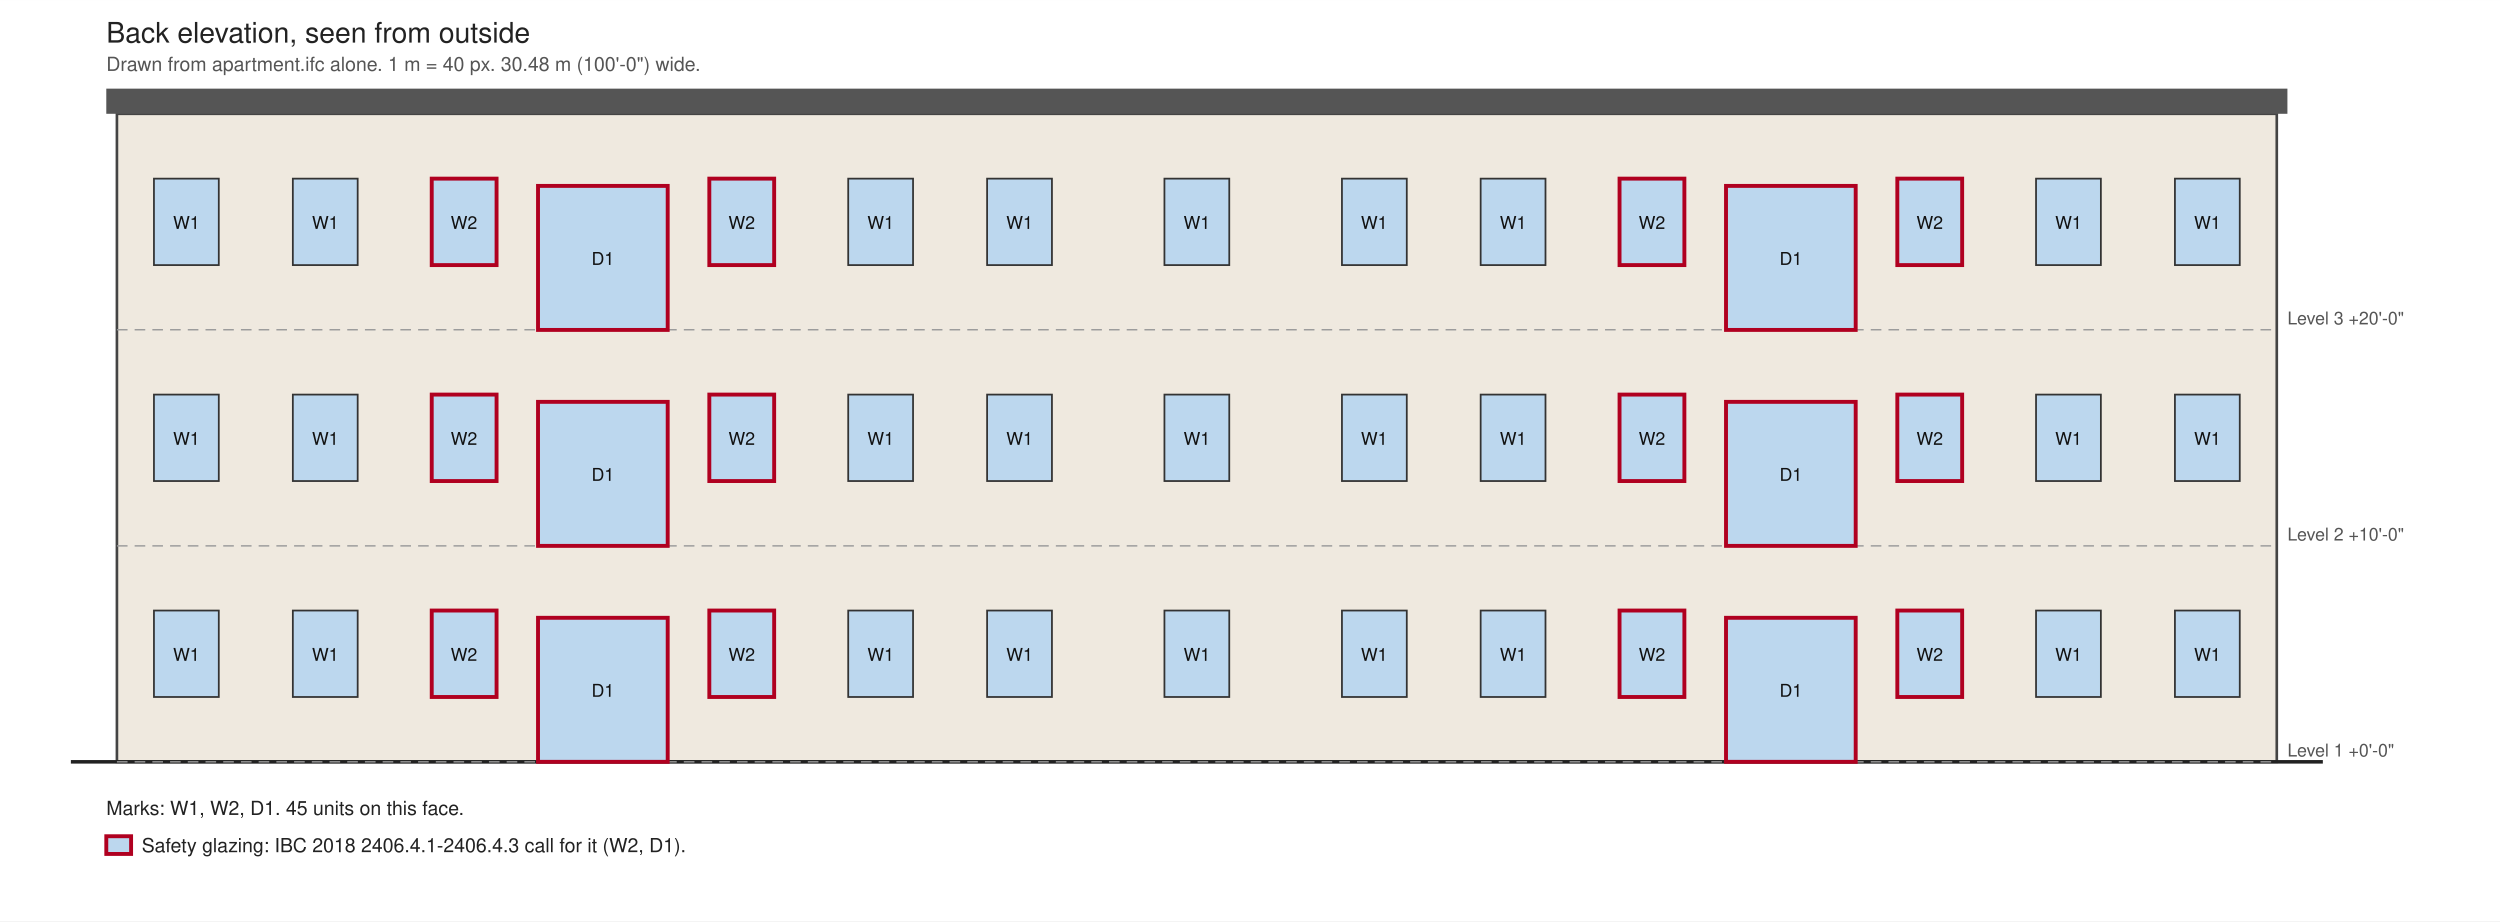
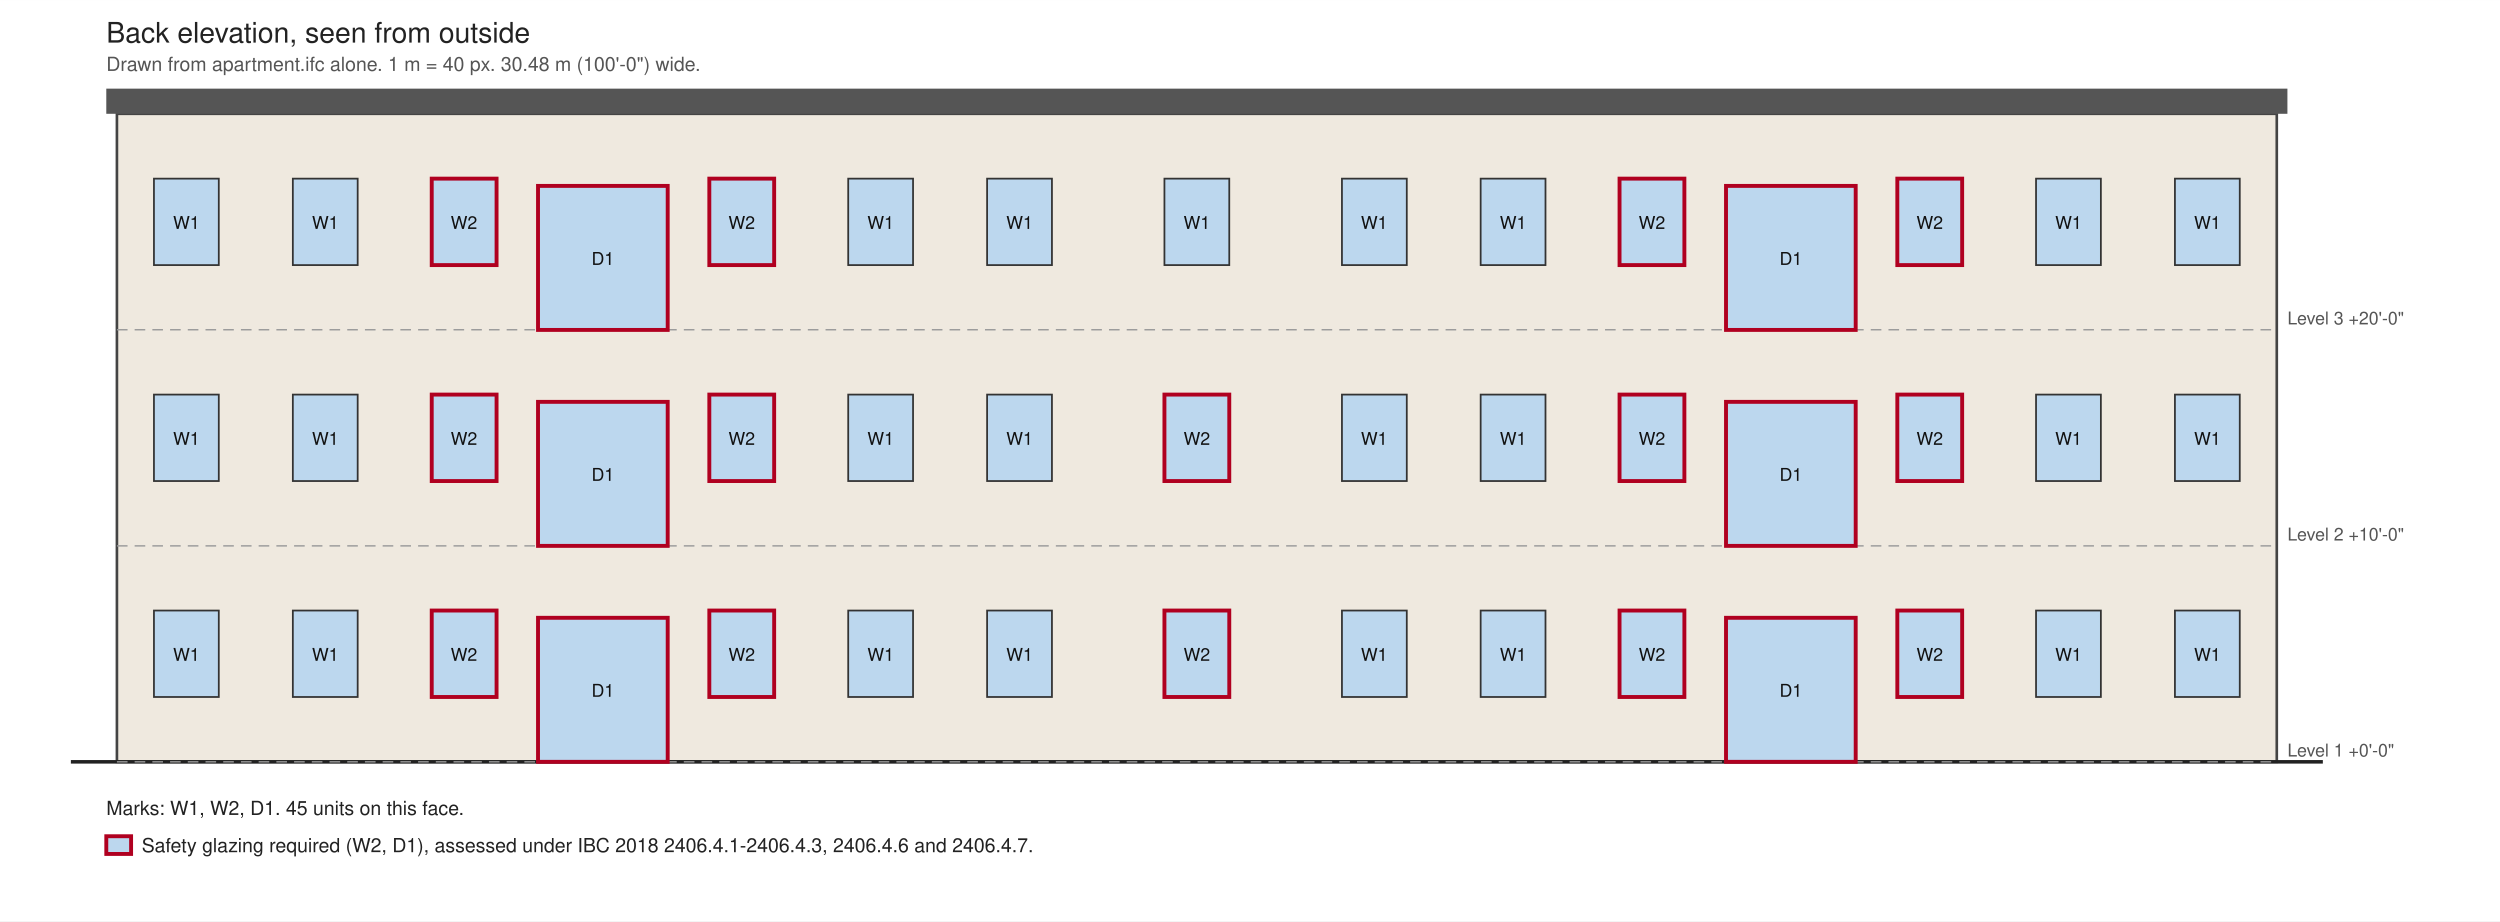
<svg xmlns="http://www.w3.org/2000/svg" width="1411" height="520" viewBox="0 0 1411.2 520.0" font-family="Helvetica, Arial, sans-serif">
  <rect x="0" y="0" width="1411.2" height="520.0" fill="#ffffff" />
  <text x="60.0" y="24" font-size="16" fill="#222">Back elevation, seen from outside</text>
  <text x="60.0" y="40" font-size="11" fill="#555">Drawn from apartment.ifc alone. 1 m = 40 px. 30.48 m (100'-0") wide.</text>
  <rect x="66.0" y="64.2" width="1219.2" height="365.8" fill="#efe9df" stroke="#444" stroke-width="1.5" />
  <rect x="60.0" y="50.0" width="1231.2" height="14.2" fill="#555" />
  <line x1="40.0" y1="430.0" x2="1311.2" y2="430.0" stroke="#222" stroke-width="2" />
  <line x1="66.0" y1="430.0" x2="1285.2" y2="430.0" stroke="#999" stroke-dasharray="6 4" stroke-width="0.8" />
  <text x="1291.2" y="427.0" font-size="10" fill="#555">Level 1 +0'-0"</text>
  <line x1="66.0" y1="308.1" x2="1285.2" y2="308.1" stroke="#999" stroke-dasharray="6 4" stroke-width="0.8" />
  <text x="1291.2" y="305.1" font-size="10" fill="#555">Level 2 +10'-0"</text>
  <line x1="66.0" y1="186.1" x2="1285.2" y2="186.1" stroke="#999" stroke-dasharray="6 4" stroke-width="0.8" />
  <text x="1291.2" y="183.1" font-size="10" fill="#555">Level 3 +20'-0"</text>
  <rect x="303.7" y="348.7" width="73.2" height="81.3" fill="#bcd7ee" stroke="#b00020" stroke-width="2.2" />
  <text x="340.3" y="393.3" font-size="10" text-anchor="middle" fill="#111">D1</text>
  <rect x="974.3" y="348.7" width="73.2" height="81.3" fill="#bcd7ee" stroke="#b00020" stroke-width="2.2" />
  <text x="1010.9" y="393.3" font-size="10" text-anchor="middle" fill="#111">D1</text>
  <rect x="86.9" y="344.6" width="36.6" height="48.8" fill="#bcd7ee" stroke="#333" stroke-width="1.0" />
  <text x="105.2" y="373.0" font-size="10" text-anchor="middle" fill="#111">W1</text>
  <rect x="165.3" y="344.6" width="36.6" height="48.8" fill="#bcd7ee" stroke="#333" stroke-width="1.0" />
  <text x="183.6" y="373.0" font-size="10" text-anchor="middle" fill="#111">W1</text>
  <rect x="243.7" y="344.6" width="36.6" height="48.8" fill="#bcd7ee" stroke="#b00020" stroke-width="2.2" />
  <text x="261.9" y="373.0" font-size="10" text-anchor="middle" fill="#111">W2</text>
  <rect x="400.4" y="344.6" width="36.6" height="48.8" fill="#bcd7ee" stroke="#b00020" stroke-width="2.2" />
  <text x="418.7" y="373.0" font-size="10" text-anchor="middle" fill="#111">W2</text>
  <rect x="478.8" y="344.6" width="36.6" height="48.8" fill="#bcd7ee" stroke="#333" stroke-width="1.0" />
  <text x="497.1" y="373.0" font-size="10" text-anchor="middle" fill="#111">W1</text>
  <rect x="557.2" y="344.6" width="36.6" height="48.8" fill="#bcd7ee" stroke="#333" stroke-width="1.0" />
  <text x="575.5" y="373.0" font-size="10" text-anchor="middle" fill="#111">W1</text>
-   <rect x="657.3" y="344.6" width="36.6" height="48.8" fill="#bcd7ee" stroke="#333" stroke-width="1.0" />
-   <text x="675.6" y="373.0" font-size="10" text-anchor="middle" fill="#111">W1</text>
+   <rect x="657.3" y="344.6" width="36.6" height="48.8" fill="#bcd7ee" stroke="#b00020" stroke-width="2.2" />
+   <text x="675.6" y="373.0" font-size="10" text-anchor="middle" fill="#111">W2</text>
  <rect x="757.5" y="344.6" width="36.6" height="48.8" fill="#bcd7ee" stroke="#333" stroke-width="1.0" />
  <text x="775.7" y="373.0" font-size="10" text-anchor="middle" fill="#111">W1</text>
  <rect x="835.8" y="344.6" width="36.6" height="48.8" fill="#bcd7ee" stroke="#333" stroke-width="1.0" />
  <text x="854.1" y="373.0" font-size="10" text-anchor="middle" fill="#111">W1</text>
  <rect x="914.2" y="344.6" width="36.6" height="48.8" fill="#bcd7ee" stroke="#b00020" stroke-width="2.2" />
  <text x="932.5" y="373.0" font-size="10" text-anchor="middle" fill="#111">W2</text>
  <rect x="1071.0" y="344.6" width="36.6" height="48.8" fill="#bcd7ee" stroke="#b00020" stroke-width="2.2" />
  <text x="1089.3" y="373.0" font-size="10" text-anchor="middle" fill="#111">W2</text>
  <rect x="1149.3" y="344.6" width="36.6" height="48.8" fill="#bcd7ee" stroke="#333" stroke-width="1.0" />
  <text x="1167.6" y="373.0" font-size="10" text-anchor="middle" fill="#111">W1</text>
  <rect x="1227.7" y="344.6" width="36.6" height="48.8" fill="#bcd7ee" stroke="#333" stroke-width="1.0" />
  <text x="1246.0" y="373.0" font-size="10" text-anchor="middle" fill="#111">W1</text>
  <rect x="303.7" y="226.8" width="73.2" height="81.3" fill="#bcd7ee" stroke="#b00020" stroke-width="2.2" />
  <text x="340.3" y="271.4" font-size="10" text-anchor="middle" fill="#111">D1</text>
  <rect x="974.3" y="226.8" width="73.2" height="81.3" fill="#bcd7ee" stroke="#b00020" stroke-width="2.2" />
  <text x="1010.9" y="271.4" font-size="10" text-anchor="middle" fill="#111">D1</text>
  <rect x="86.9" y="222.7" width="36.6" height="48.8" fill="#bcd7ee" stroke="#333" stroke-width="1.0" />
  <text x="105.2" y="251.1" font-size="10" text-anchor="middle" fill="#111">W1</text>
  <rect x="165.3" y="222.7" width="36.6" height="48.8" fill="#bcd7ee" stroke="#333" stroke-width="1.0" />
  <text x="183.6" y="251.1" font-size="10" text-anchor="middle" fill="#111">W1</text>
  <rect x="243.7" y="222.7" width="36.6" height="48.8" fill="#bcd7ee" stroke="#b00020" stroke-width="2.2" />
  <text x="261.9" y="251.1" font-size="10" text-anchor="middle" fill="#111">W2</text>
  <rect x="400.4" y="222.7" width="36.6" height="48.8" fill="#bcd7ee" stroke="#b00020" stroke-width="2.2" />
  <text x="418.7" y="251.1" font-size="10" text-anchor="middle" fill="#111">W2</text>
  <rect x="478.8" y="222.7" width="36.6" height="48.8" fill="#bcd7ee" stroke="#333" stroke-width="1.0" />
  <text x="497.1" y="251.1" font-size="10" text-anchor="middle" fill="#111">W1</text>
  <rect x="557.2" y="222.7" width="36.6" height="48.8" fill="#bcd7ee" stroke="#333" stroke-width="1.0" />
  <text x="575.5" y="251.1" font-size="10" text-anchor="middle" fill="#111">W1</text>
-   <rect x="657.3" y="222.7" width="36.6" height="48.8" fill="#bcd7ee" stroke="#333" stroke-width="1.0" />
-   <text x="675.6" y="251.1" font-size="10" text-anchor="middle" fill="#111">W1</text>
+   <rect x="657.3" y="222.7" width="36.6" height="48.8" fill="#bcd7ee" stroke="#b00020" stroke-width="2.2" />
+   <text x="675.6" y="251.1" font-size="10" text-anchor="middle" fill="#111">W2</text>
  <rect x="757.5" y="222.7" width="36.6" height="48.8" fill="#bcd7ee" stroke="#333" stroke-width="1.0" />
  <text x="775.7" y="251.1" font-size="10" text-anchor="middle" fill="#111">W1</text>
  <rect x="835.8" y="222.7" width="36.6" height="48.8" fill="#bcd7ee" stroke="#333" stroke-width="1.0" />
  <text x="854.1" y="251.1" font-size="10" text-anchor="middle" fill="#111">W1</text>
  <rect x="914.2" y="222.7" width="36.6" height="48.8" fill="#bcd7ee" stroke="#b00020" stroke-width="2.2" />
  <text x="932.5" y="251.1" font-size="10" text-anchor="middle" fill="#111">W2</text>
  <rect x="1071.0" y="222.7" width="36.6" height="48.8" fill="#bcd7ee" stroke="#b00020" stroke-width="2.2" />
  <text x="1089.3" y="251.1" font-size="10" text-anchor="middle" fill="#111">W2</text>
  <rect x="1149.3" y="222.7" width="36.6" height="48.8" fill="#bcd7ee" stroke="#333" stroke-width="1.0" />
  <text x="1167.6" y="251.1" font-size="10" text-anchor="middle" fill="#111">W1</text>
  <rect x="1227.7" y="222.7" width="36.6" height="48.8" fill="#bcd7ee" stroke="#333" stroke-width="1.0" />
  <text x="1246.0" y="251.1" font-size="10" text-anchor="middle" fill="#111">W1</text>
  <rect x="303.7" y="104.9" width="73.2" height="81.3" fill="#bcd7ee" stroke="#b00020" stroke-width="2.2" />
  <text x="340.3" y="149.5" font-size="10" text-anchor="middle" fill="#111">D1</text>
  <rect x="974.3" y="104.9" width="73.2" height="81.3" fill="#bcd7ee" stroke="#b00020" stroke-width="2.2" />
  <text x="1010.9" y="149.5" font-size="10" text-anchor="middle" fill="#111">D1</text>
  <rect x="86.9" y="100.8" width="36.6" height="48.8" fill="#bcd7ee" stroke="#333" stroke-width="1.0" />
  <text x="105.2" y="129.2" font-size="10" text-anchor="middle" fill="#111">W1</text>
  <rect x="165.3" y="100.8" width="36.6" height="48.8" fill="#bcd7ee" stroke="#333" stroke-width="1.0" />
  <text x="183.6" y="129.2" font-size="10" text-anchor="middle" fill="#111">W1</text>
  <rect x="243.7" y="100.8" width="36.6" height="48.8" fill="#bcd7ee" stroke="#b00020" stroke-width="2.2" />
  <text x="261.9" y="129.2" font-size="10" text-anchor="middle" fill="#111">W2</text>
  <rect x="400.4" y="100.8" width="36.6" height="48.8" fill="#bcd7ee" stroke="#b00020" stroke-width="2.2" />
  <text x="418.7" y="129.2" font-size="10" text-anchor="middle" fill="#111">W2</text>
  <rect x="478.8" y="100.8" width="36.6" height="48.8" fill="#bcd7ee" stroke="#333" stroke-width="1.0" />
  <text x="497.1" y="129.2" font-size="10" text-anchor="middle" fill="#111">W1</text>
  <rect x="557.2" y="100.8" width="36.6" height="48.8" fill="#bcd7ee" stroke="#333" stroke-width="1.0" />
  <text x="575.5" y="129.2" font-size="10" text-anchor="middle" fill="#111">W1</text>
  <rect x="657.3" y="100.8" width="36.6" height="48.8" fill="#bcd7ee" stroke="#333" stroke-width="1.0" />
  <text x="675.6" y="129.2" font-size="10" text-anchor="middle" fill="#111">W1</text>
  <rect x="757.5" y="100.8" width="36.6" height="48.8" fill="#bcd7ee" stroke="#333" stroke-width="1.0" />
  <text x="775.7" y="129.2" font-size="10" text-anchor="middle" fill="#111">W1</text>
  <rect x="835.8" y="100.8" width="36.6" height="48.8" fill="#bcd7ee" stroke="#333" stroke-width="1.0" />
  <text x="854.1" y="129.2" font-size="10" text-anchor="middle" fill="#111">W1</text>
  <rect x="914.2" y="100.8" width="36.6" height="48.8" fill="#bcd7ee" stroke="#b00020" stroke-width="2.2" />
  <text x="932.5" y="129.2" font-size="10" text-anchor="middle" fill="#111">W2</text>
  <rect x="1071.0" y="100.8" width="36.6" height="48.8" fill="#bcd7ee" stroke="#b00020" stroke-width="2.2" />
  <text x="1089.3" y="129.2" font-size="10" text-anchor="middle" fill="#111">W2</text>
  <rect x="1149.3" y="100.8" width="36.6" height="48.8" fill="#bcd7ee" stroke="#333" stroke-width="1.0" />
  <text x="1167.6" y="129.2" font-size="10" text-anchor="middle" fill="#111">W1</text>
  <rect x="1227.7" y="100.8" width="36.6" height="48.8" fill="#bcd7ee" stroke="#333" stroke-width="1.0" />
  <text x="1246.0" y="129.2" font-size="10" text-anchor="middle" fill="#111">W1</text>
  <text x="60.0" y="460.0" font-size="11" fill="#222">Marks: W1, W2, D1. 45 units on this face.</text>
  <rect x="60.0" y="472.0" width="14" height="10" fill="#bcd7ee" stroke="#b00020" stroke-width="2.2" />
-   <text x="80.0" y="481.0" font-size="11" fill="#222">Safety glazing: IBC 2018 2406.4.1-2406.4.3 call for it (W2, D1).</text>
+   <text x="80.0" y="481.0" font-size="11" fill="#222">Safety glazing required (W2, D1), assessed under IBC 2018 2406.4.1-2406.4.3, 2406.4.6 and 2406.4.7.</text>
</svg>
